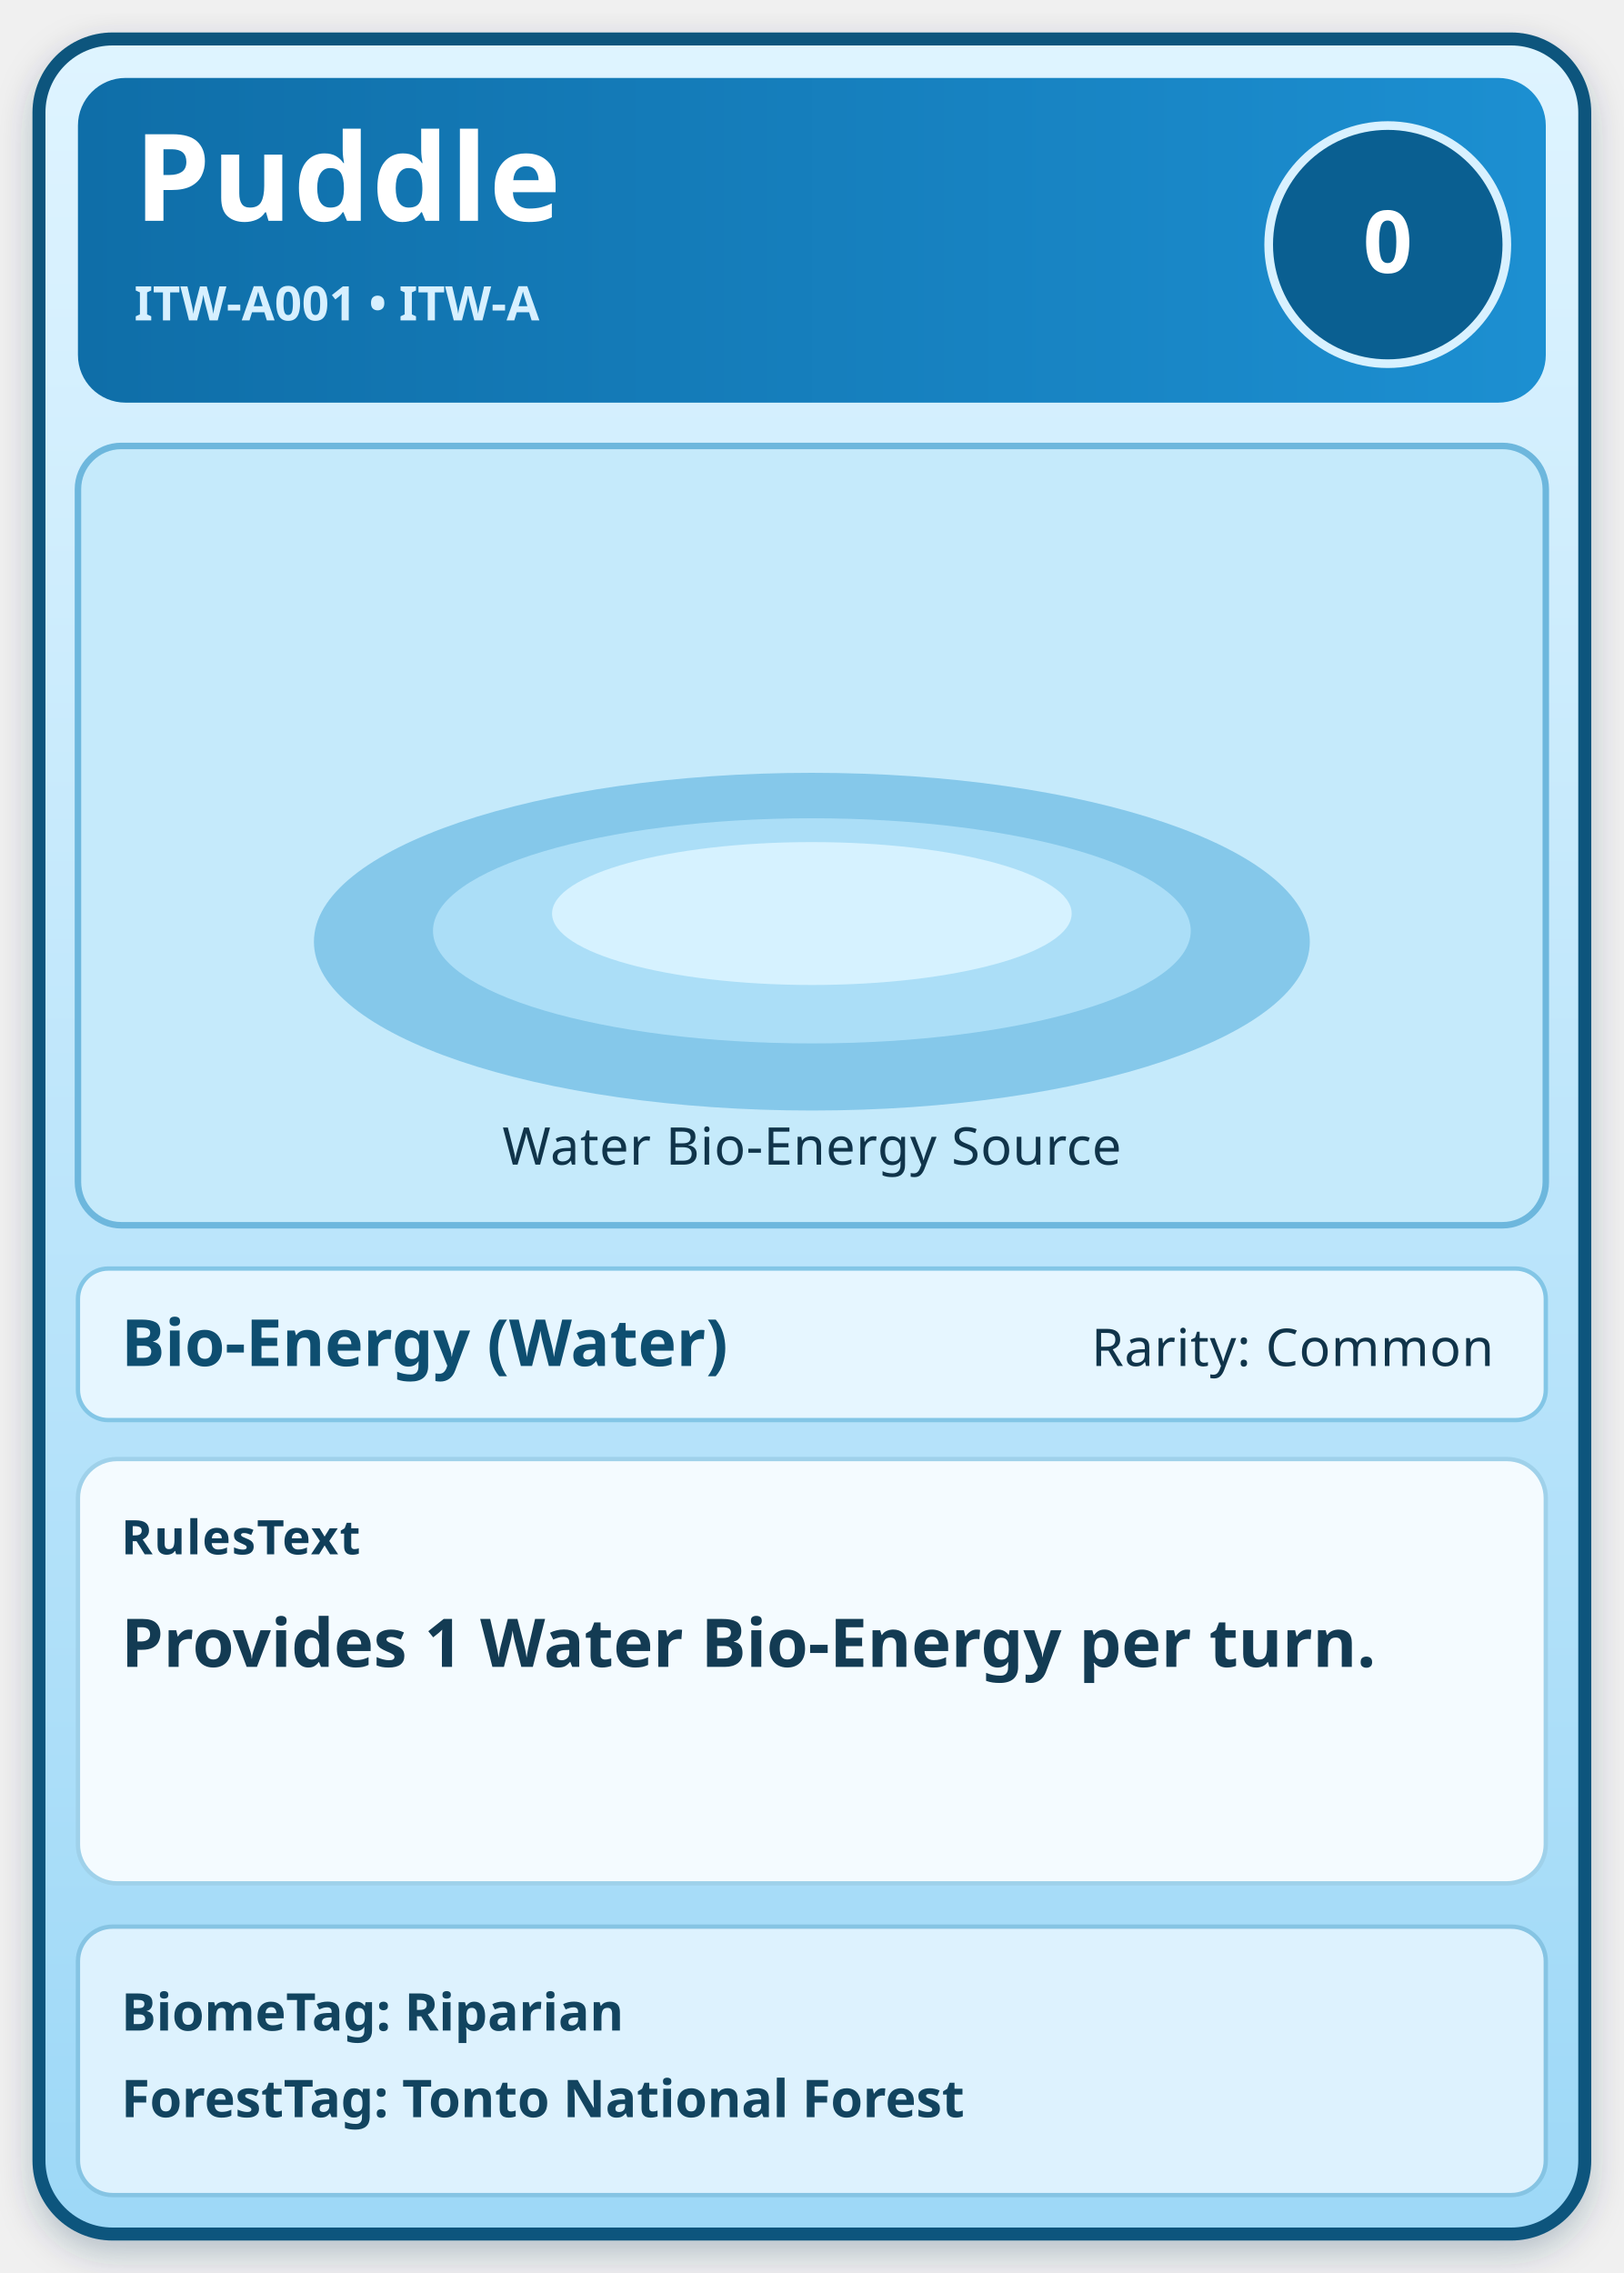
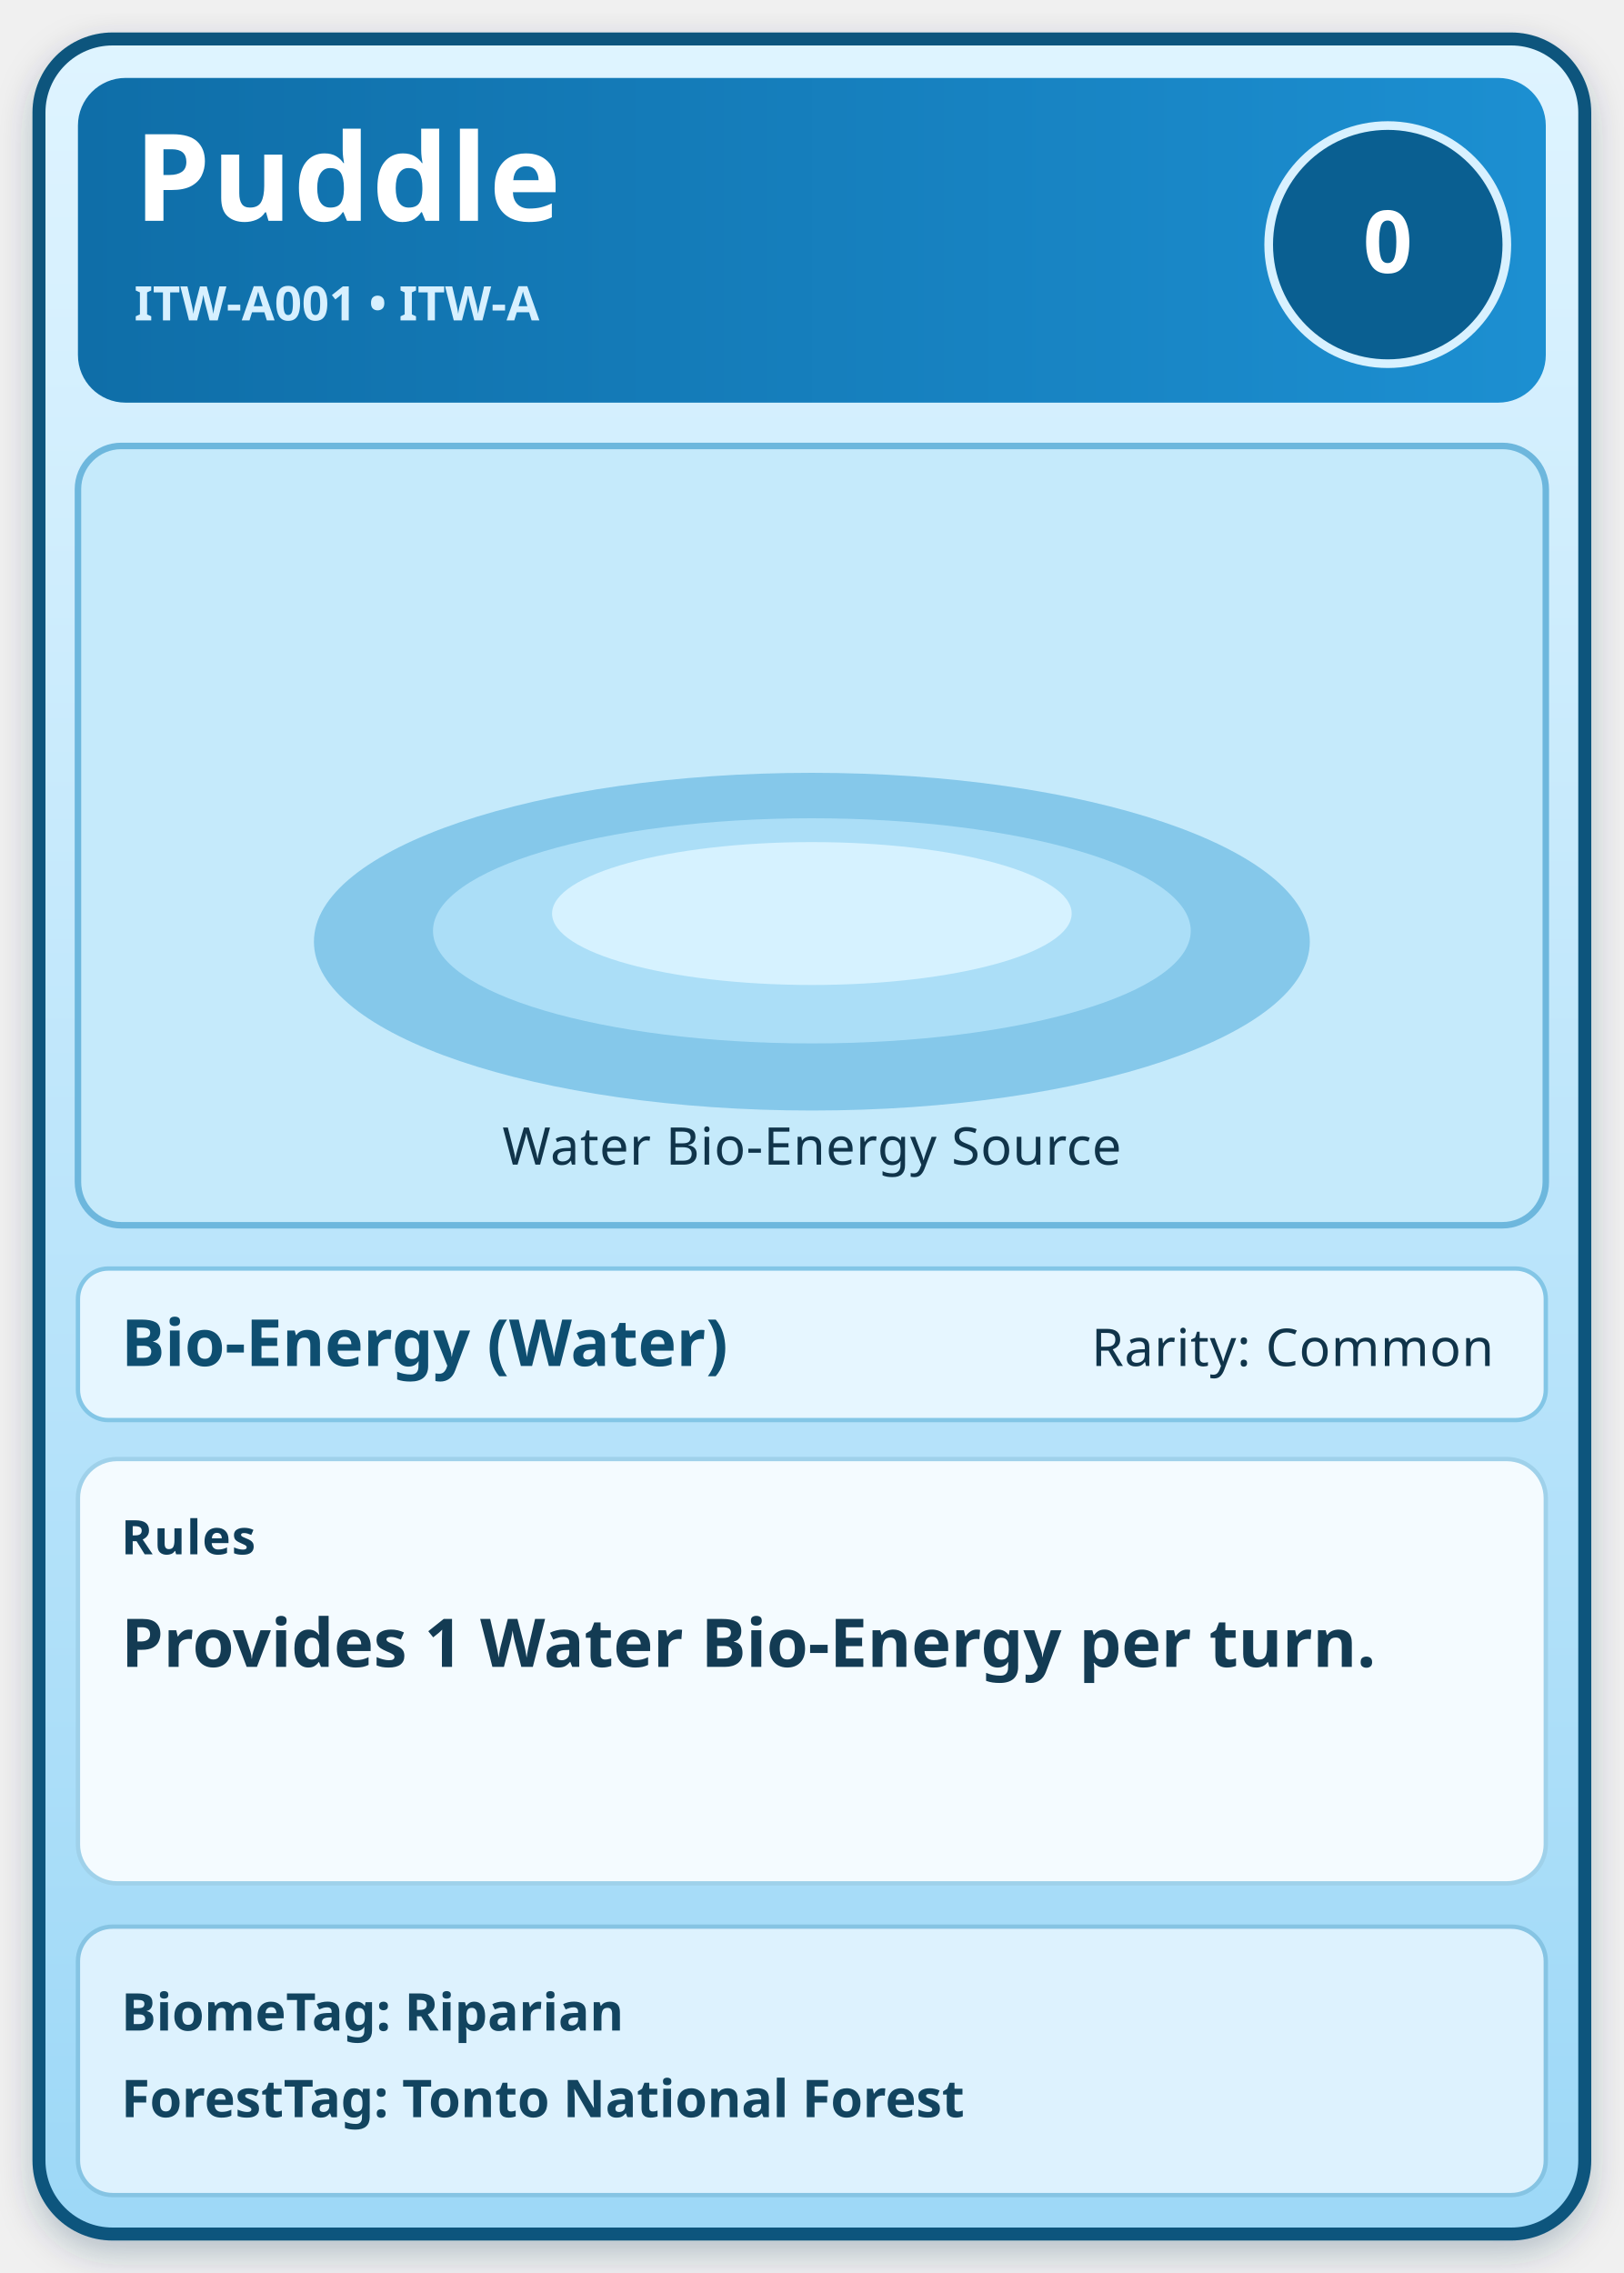
<svg xmlns="http://www.w3.org/2000/svg" width="750" height="1050" viewBox="0 0 750 1050" role="img" aria-labelledby="title desc">
  <defs>
    <linearGradient id="bgWater" x1="0" y1="0" x2="0" y2="1">
      <stop offset="0%" stop-color="#dff4ff" />
      <stop offset="100%" stop-color="#9dd8f7" />
    </linearGradient>
    <linearGradient id="header" x1="0" y1="0" x2="1" y2="0">
      <stop offset="0%" stop-color="#0f6ea8" />
      <stop offset="100%" stop-color="#1c8fd1" />
    </linearGradient>
    <filter id="shadow" x="-20%" y="-20%" width="140%" height="140%">
      <feDropShadow dx="0" dy="6" stdDeviation="8" flood-color="#0b3550" flood-opacity="0.25" />
    </filter>
    <style>
      .small { font: 500 24px 'Trebuchet MS', 'Segoe UI', sans-serif; fill: #10344a; letter-spacing: 0.3px; }
      .label { font: 700 22px 'Trebuchet MS', 'Segoe UI', sans-serif; fill: #0f3e5a; letter-spacing: 0.6px; }
      .name  { font: 800 56px 'Trebuchet MS', 'Segoe UI', sans-serif; fill: #ffffff; letter-spacing: 0.8px; }
      .idtxt { font: 700 22px 'Trebuchet MS', 'Segoe UI', sans-serif; fill: #d7f0ff; }
      .type  { font: 700 30px 'Trebuchet MS', 'Segoe UI', sans-serif; fill: #0e4e70; }
      .cost  { font: 800 40px 'Trebuchet MS', 'Segoe UI', sans-serif; fill: #ffffff; }
      .rules { font: 600 31px 'Trebuchet MS', 'Segoe UI', sans-serif; fill: #133b53; }
      .meta  { font: 600 24px 'Trebuchet MS', 'Segoe UI', sans-serif; fill: #12445f; }
    </style>
  </defs>
  <rect x="18" y="18" width="714" height="1014" rx="34" fill="url(#bgWater)" stroke="#0f557d" stroke-width="6" filter="url(#shadow)" />
  <rect x="36" y="36" width="678" height="150" rx="22" fill="url(#header)" />
  <text x="62" y="102" class="name">Puddle</text>
  <text x="62" y="148" class="idtxt">ITW-A001 • ITW-A</text>
  <g transform="translate(586,58)">
    <rect x="0" y="0" width="110" height="110" rx="55" fill="#0a5f91" stroke="#d8f1ff" stroke-width="4" />
    <text x="55" y="68" text-anchor="middle" class="cost">0</text>
  </g>
  <rect x="36" y="206" width="678" height="360" rx="20" fill="#c5eafb" stroke="#6db7dd" stroke-width="3" />
  <g opacity="0.9">
    <ellipse cx="375" cy="435" rx="230" ry="78" fill="#7ec4e8" />
    <ellipse cx="375" cy="430" rx="175" ry="52" fill="#a9ddf6" />
    <ellipse cx="375" cy="422" rx="120" ry="33" fill="#d8f3ff" />
  </g>
  <text x="375" y="538" text-anchor="middle" class="small">Water Bio-Energy Source</text>
  <rect x="36" y="586" width="678" height="70" rx="14" fill="#e6f6ff" stroke="#83c6e6" stroke-width="2" />
  <text x="56" y="631" class="type">Bio-Energy (Water)</text>
  <text x="690" y="631" text-anchor="end" class="small">Rarity: Common</text>
  <rect x="36" y="674" width="678" height="196" rx="18" fill="#f4fbff" stroke="#9fd1ea" stroke-width="2" />
-   <text x="56" y="718" class="label">RulesText</text>
+   <text x="56" y="718" class="label">Rules</text>
  <text x="56" y="770" class="rules">Provides 1 Water Bio-Energy per turn.</text>
  <rect x="36" y="890" width="678" height="124" rx="16" fill="#ddf2fe" stroke="#86c4e3" stroke-width="2" />
  <text x="56" y="938" class="meta">BiomeTag: Riparian</text>
  <text x="56" y="978" class="meta">ForestTag: Tonto National Forest</text>
</svg>
